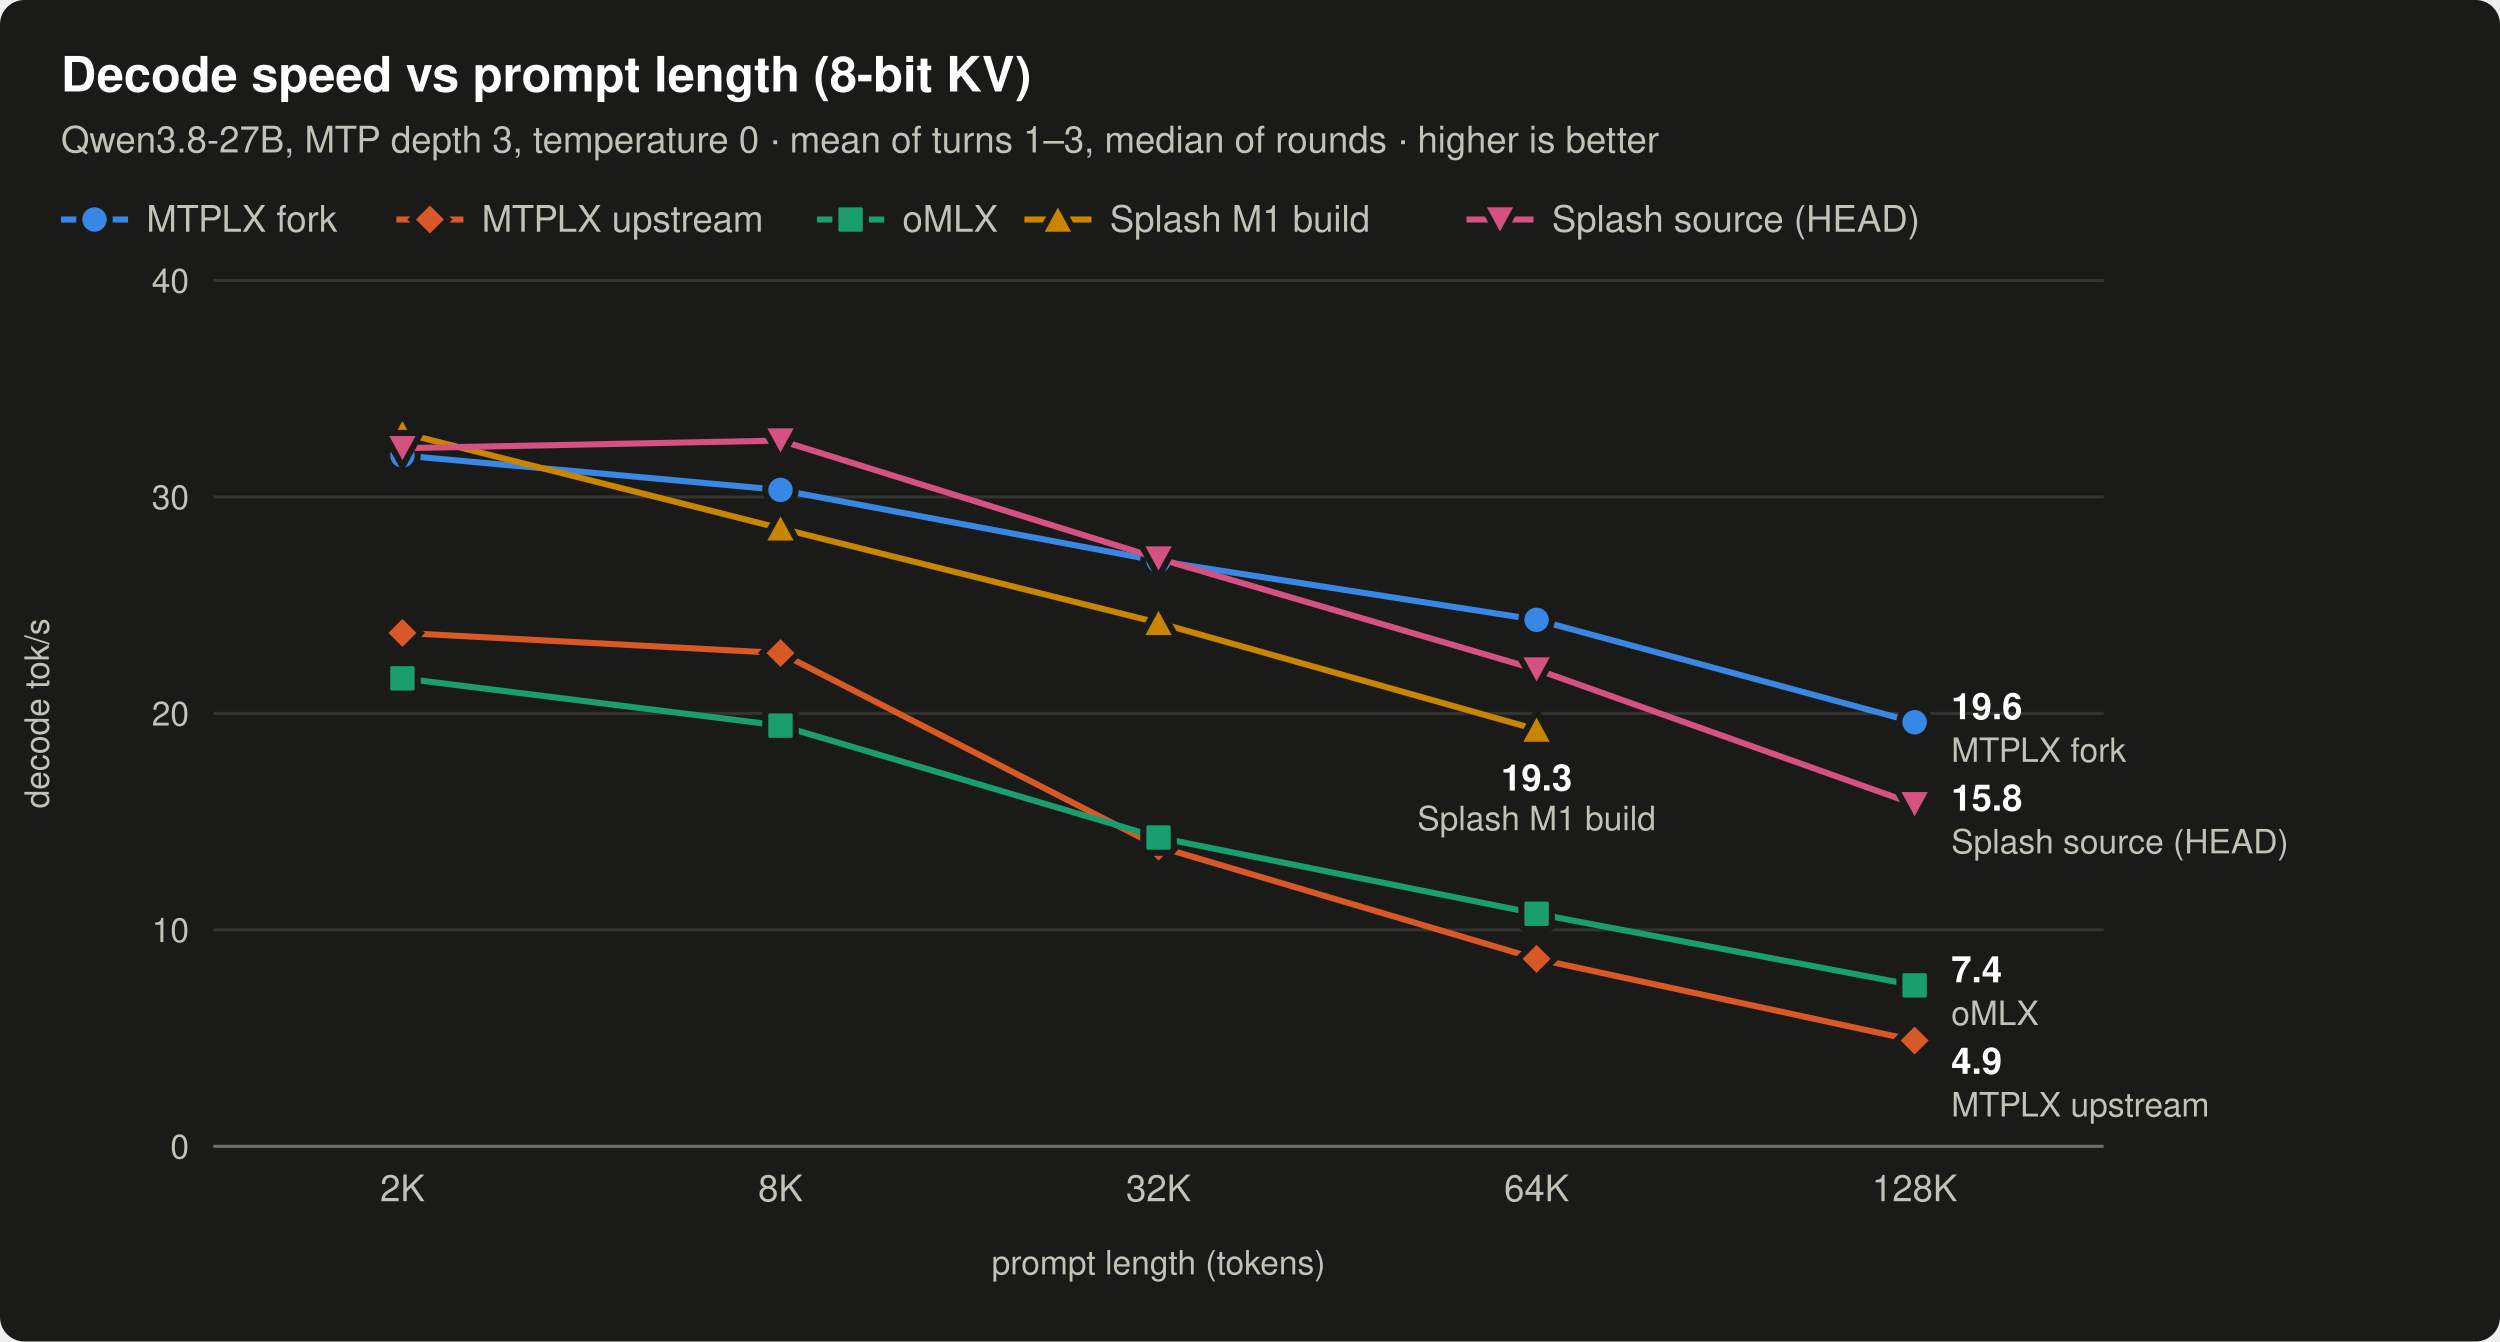
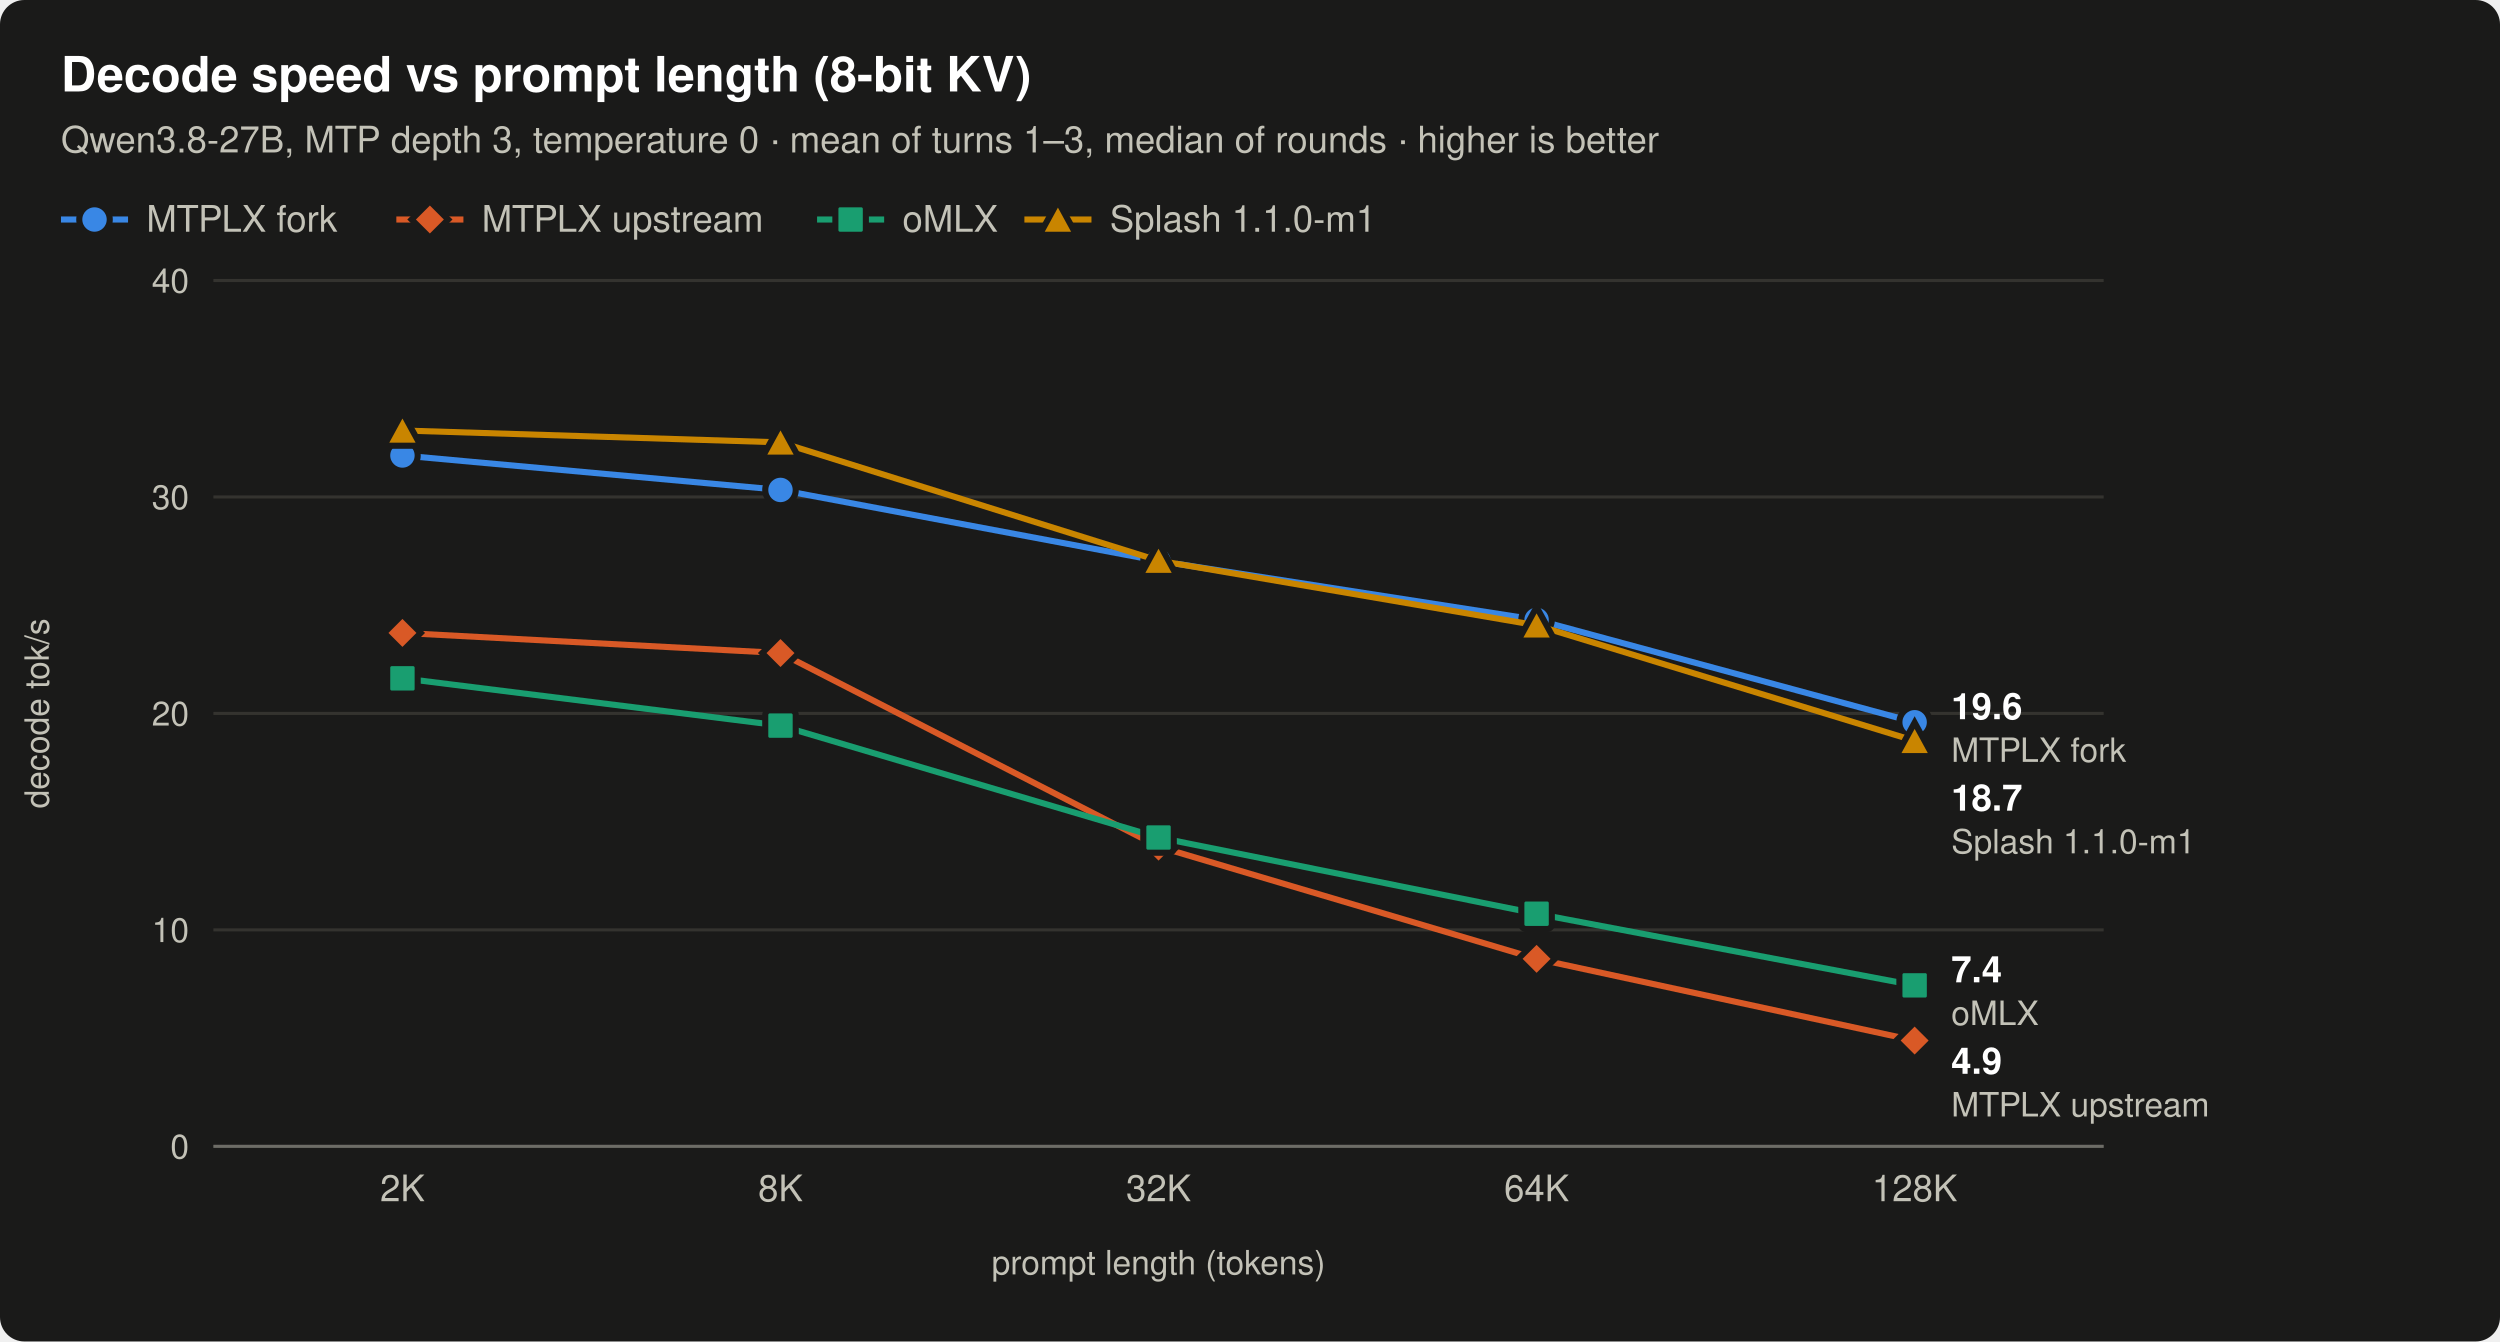
<svg xmlns="http://www.w3.org/2000/svg" viewBox="0 0 820 440" width="820" height="440" role="img" aria-label="Decode speed vs prompt length (8-bit KV)" font-family="-apple-system,BlinkMacSystemFont,Segoe UI,Helvetica,Arial,sans-serif">
  <rect width="820" height="440" rx="8" fill="#1a1a19" />
  <text x="20" y="30" fill="#ffffff" font-size="16" font-weight="600">Decode speed vs prompt length (8-bit KV)</text>
  <text x="20" y="50" fill="#c3c2b7" font-size="12">Qwen3.8-27B, MTP depth 3, temperature 0 · mean of turns 1–3, median of rounds · higher is better</text>
  <line x1="20" x2="42" y1="72" y2="72" stroke="#3987e5" stroke-width="2" />
  <circle cx="31" cy="72" r="5" fill="#3987e5" stroke="#1a1a19" stroke-width="2" />
  <text x="48" y="76" fill="#c3c2b7" font-size="12">MTPLX fork</text>
  <line x1="130" x2="152" y1="72" y2="72" stroke="#d95926" stroke-width="2" />
  <path d="M141 66L147 72L141 78L135 72Z" fill="#d95926" stroke="#1a1a19" stroke-width="2" />
  <text x="158" y="76" fill="#c3c2b7" font-size="12">MTPLX upstream</text>
  <line x1="268" x2="290" y1="72" y2="72" stroke="#199e70" stroke-width="2" />
  <rect x="274" y="67" width="10" height="10" rx="1.5" fill="#199e70" stroke="#1a1a19" stroke-width="2" />
  <text x="296" y="76" fill="#c3c2b7" font-size="12">oMLX</text>
  <line x1="336" x2="358" y1="72" y2="72" stroke="#c98500" stroke-width="2" />
  <path d="M347 66L353 77L341 77Z" fill="#c98500" stroke="#1a1a19" stroke-width="2" />
-   <text x="364" y="76" fill="#c3c2b7" font-size="12">Splash M1 build</text>
-   <line x1="481" x2="503" y1="72" y2="72" stroke="#d55181" stroke-width="2" />
-   <path d="M492 78L498 67L486 67Z" fill="#d55181" stroke="#1a1a19" stroke-width="2" />
-   <text x="509" y="76" fill="#c3c2b7" font-size="12">Splash source (HEAD)</text>
+   <text x="364" y="76" fill="#c3c2b7" font-size="12">Splash 1.1.0-m1</text>
  <line x1="70" x2="690" y1="376.0" y2="376.0" stroke="#34332f" />
  <text x="62" y="380.0" fill="#c3c2b7" font-size="11" text-anchor="end">0</text>
  <line x1="70" x2="690" y1="305.0" y2="305.0" stroke="#34332f" />
  <text x="62" y="309.0" fill="#c3c2b7" font-size="11" text-anchor="end">10</text>
  <line x1="70" x2="690" y1="234.0" y2="234.0" stroke="#34332f" />
  <text x="62" y="238.0" fill="#c3c2b7" font-size="11" text-anchor="end">20</text>
  <line x1="70" x2="690" y1="163.0" y2="163.0" stroke="#34332f" />
  <text x="62" y="167.0" fill="#c3c2b7" font-size="11" text-anchor="end">30</text>
  <line x1="70" x2="690" y1="92.0" y2="92.0" stroke="#34332f" />
  <text x="62" y="96.0" fill="#c3c2b7" font-size="11" text-anchor="end">40</text>
  <line x1="70" x2="690" y1="376" y2="376" stroke="#6d6c66" />
  <text x="132.0" y="394" fill="#c3c2b7" font-size="12" text-anchor="middle">2K</text>
  <text x="256.0" y="394" fill="#c3c2b7" font-size="12" text-anchor="middle">8K</text>
  <text x="380.0" y="394" fill="#c3c2b7" font-size="12" text-anchor="middle">32K</text>
  <text x="504.0" y="394" fill="#c3c2b7" font-size="12" text-anchor="middle">64K</text>
  <text x="628.0" y="394" fill="#c3c2b7" font-size="12" text-anchor="middle">128K</text>
  <text x="380.0" y="418" fill="#c3c2b7" font-size="11" text-anchor="middle">prompt length (tokens)</text>
  <text x="16" y="234.0" fill="#c3c2b7" font-size="11" text-anchor="middle" transform="rotate(-90 16 234.0)">decode tok/s</text>
  <polyline points="132.0,149.4 256.0,160.7 380.0,184.0 504.0,203.3 628.0,236.9" fill="none" stroke="#3987e5" stroke-width="2" stroke-linejoin="round" />
  <circle cx="132.0" cy="149.4" r="5" fill="#3987e5" stroke="#1a1a19" stroke-width="2" />
  <circle cx="256.0" cy="160.7" r="5" fill="#3987e5" stroke="#1a1a19" stroke-width="2" />
  <circle cx="380.0" cy="184.0" r="5" fill="#3987e5" stroke="#1a1a19" stroke-width="2" />
  <circle cx="504.0" cy="203.3" r="5" fill="#3987e5" stroke="#1a1a19" stroke-width="2" />
  <circle cx="628.0" cy="236.9" r="5" fill="#3987e5" stroke="#1a1a19" stroke-width="2" />
  <polyline points="132.0,207.6 256.0,214.2 380.0,277.7 504.0,314.5 628.0,341.3" fill="none" stroke="#d95926" stroke-width="2" stroke-linejoin="round" />
  <path d="M132.0 201.6L138.0 207.6L132.0 213.6L126.0 207.6Z" fill="#d95926" stroke="#1a1a19" stroke-width="2" />
  <path d="M256.0 208.2L262.0 214.2L256.0 220.2L250.0 214.2Z" fill="#d95926" stroke="#1a1a19" stroke-width="2" />
  <path d="M380.0 271.7L386.0 277.7L380.0 283.7L374.0 277.7Z" fill="#d95926" stroke="#1a1a19" stroke-width="2" />
  <path d="M504.0 308.5L510.0 314.5L504.0 320.5L498.0 314.5Z" fill="#d95926" stroke="#1a1a19" stroke-width="2" />
  <path d="M628.0 335.3L634.0 341.3L628.0 347.3L622.0 341.3Z" fill="#d95926" stroke="#1a1a19" stroke-width="2" />
  <polyline points="132.0,222.5 256.0,238.0 380.0,274.7 504.0,299.7 628.0,323.2" fill="none" stroke="#199e70" stroke-width="2" stroke-linejoin="round" />
  <rect x="127.0" y="217.5" width="10" height="10" rx="1.5" fill="#199e70" stroke="#1a1a19" stroke-width="2" />
  <rect x="251.0" y="233.0" width="10" height="10" rx="1.5" fill="#199e70" stroke="#1a1a19" stroke-width="2" />
  <rect x="375.0" y="269.7" width="10" height="10" rx="1.5" fill="#199e70" stroke="#1a1a19" stroke-width="2" />
  <rect x="499.0" y="294.7" width="10" height="10" rx="1.5" fill="#199e70" stroke="#1a1a19" stroke-width="2" />
  <rect x="623.0" y="318.2" width="10" height="10" rx="1.5" fill="#199e70" stroke="#1a1a19" stroke-width="2" />
-   <polyline points="132.0,142.0 256.0,173.3 380.0,204.3 504.0,239.3" fill="none" stroke="#c98500" stroke-width="2" stroke-linejoin="round" />
-   <path d="M132.0 136.0L138.0 147.0L126.0 147.0Z" fill="#c98500" stroke="#1a1a19" stroke-width="2" />
-   <path d="M256.0 167.3L262.0 178.3L250.0 178.3Z" fill="#c98500" stroke="#1a1a19" stroke-width="2" />
-   <path d="M380.0 198.3L386.0 209.3L374.0 209.3Z" fill="#c98500" stroke="#1a1a19" stroke-width="2" />
-   <path d="M504.0 233.3L510.0 244.3L498.0 244.3Z" fill="#c98500" stroke="#1a1a19" stroke-width="2" />
-   <text x="504.0" y="259.3" fill="#ffffff" font-size="12" font-weight="600" text-anchor="middle">19.3</text>
-   <text x="504.0" y="272.3" fill="#c3c2b7" font-size="11" text-anchor="middle">Splash M1 build</text>
-   <polyline points="132.0,147.0 256.0,144.5 380.0,183.2 504.0,219.6 628.0,263.8" fill="none" stroke="#d55181" stroke-width="2" stroke-linejoin="round" />
-   <path d="M132.0 153.0L138.0 142.0L126.0 142.0Z" fill="#d55181" stroke="#1a1a19" stroke-width="2" />
-   <path d="M256.0 150.5L262.0 139.5L250.0 139.5Z" fill="#d55181" stroke="#1a1a19" stroke-width="2" />
-   <path d="M380.0 189.2L386.0 178.2L374.0 178.2Z" fill="#d55181" stroke="#1a1a19" stroke-width="2" />
-   <path d="M504.0 225.6L510.0 214.6L498.0 214.6Z" fill="#d55181" stroke="#1a1a19" stroke-width="2" />
-   <path d="M628.0 269.8L634.0 258.8L622.0 258.8Z" fill="#d55181" stroke="#1a1a19" stroke-width="2" />
+   <polyline points="132.0,141.2 256.0,145.1 380.0,183.9 504.0,205.1 628.0,243.0" fill="none" stroke="#c98500" stroke-width="2" stroke-linejoin="round" />
+   <path d="M132.0 135.2L138.0 146.2L126.0 146.2Z" fill="#c98500" stroke="#1a1a19" stroke-width="2" />
+   <path d="M256.0 139.1L262.0 150.1L250.0 150.1Z" fill="#c98500" stroke="#1a1a19" stroke-width="2" />
+   <path d="M380.0 177.9L386.0 188.9L374.0 188.9Z" fill="#c98500" stroke="#1a1a19" stroke-width="2" />
+   <path d="M504.0 199.1L510.0 210.1L498.0 210.1Z" fill="#c98500" stroke="#1a1a19" stroke-width="2" />
+   <path d="M628.0 237.0L634.0 248.0L622.0 248.0Z" fill="#c98500" stroke="#1a1a19" stroke-width="2" />
  <text x="640.0" y="235.9" fill="#ffffff" font-size="12" font-weight="600">19.6</text>
  <text x="640.0" y="249.9" fill="#c3c2b7" font-size="11">MTPLX fork</text>
-   <text x="640.0" y="265.9" fill="#ffffff" font-size="12" font-weight="600">15.8</text>
-   <text x="640.0" y="279.9" fill="#c3c2b7" font-size="11">Splash source (HEAD)</text>
+   <text x="640.0" y="265.9" fill="#ffffff" font-size="12" font-weight="600">18.7</text>
+   <text x="640.0" y="279.9" fill="#c3c2b7" font-size="11">Splash 1.1.0-m1</text>
  <text x="640.0" y="322.2" fill="#ffffff" font-size="12" font-weight="600">7.4</text>
  <text x="640.0" y="336.2" fill="#c3c2b7" font-size="11">oMLX</text>
  <text x="640.0" y="352.2" fill="#ffffff" font-size="12" font-weight="600">4.9</text>
  <text x="640.0" y="366.2" fill="#c3c2b7" font-size="11">MTPLX upstream</text>
</svg>
